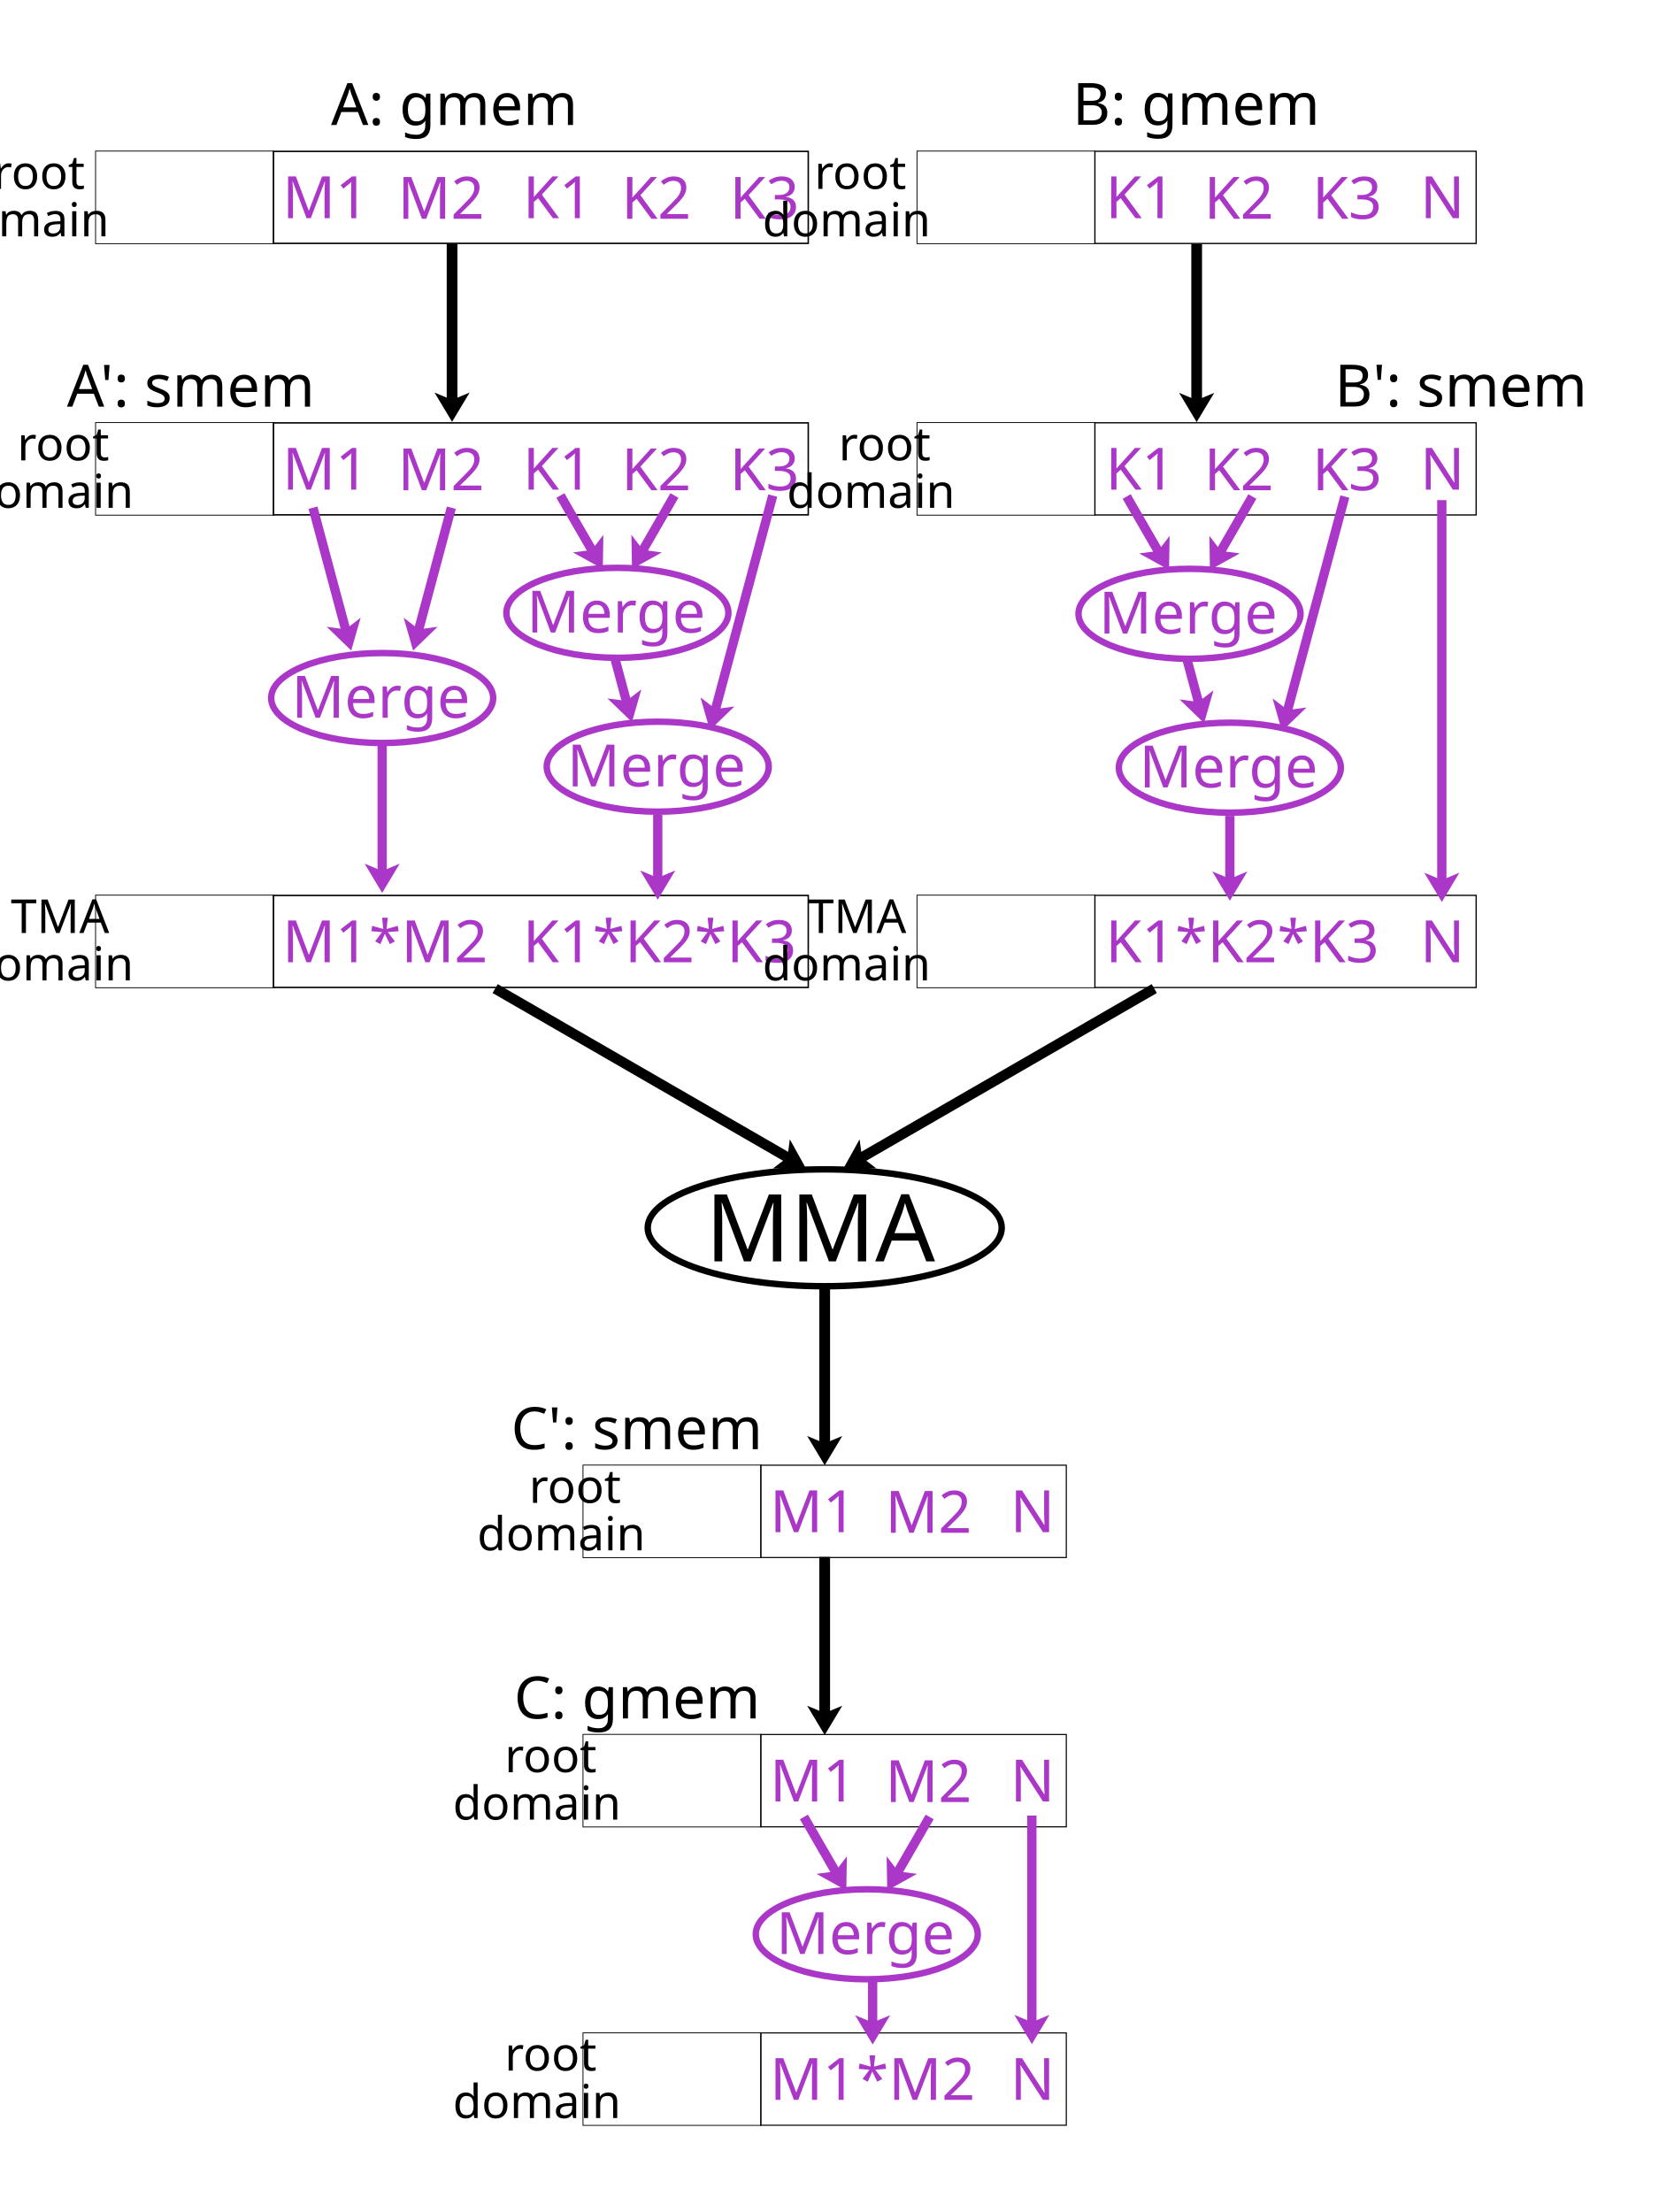
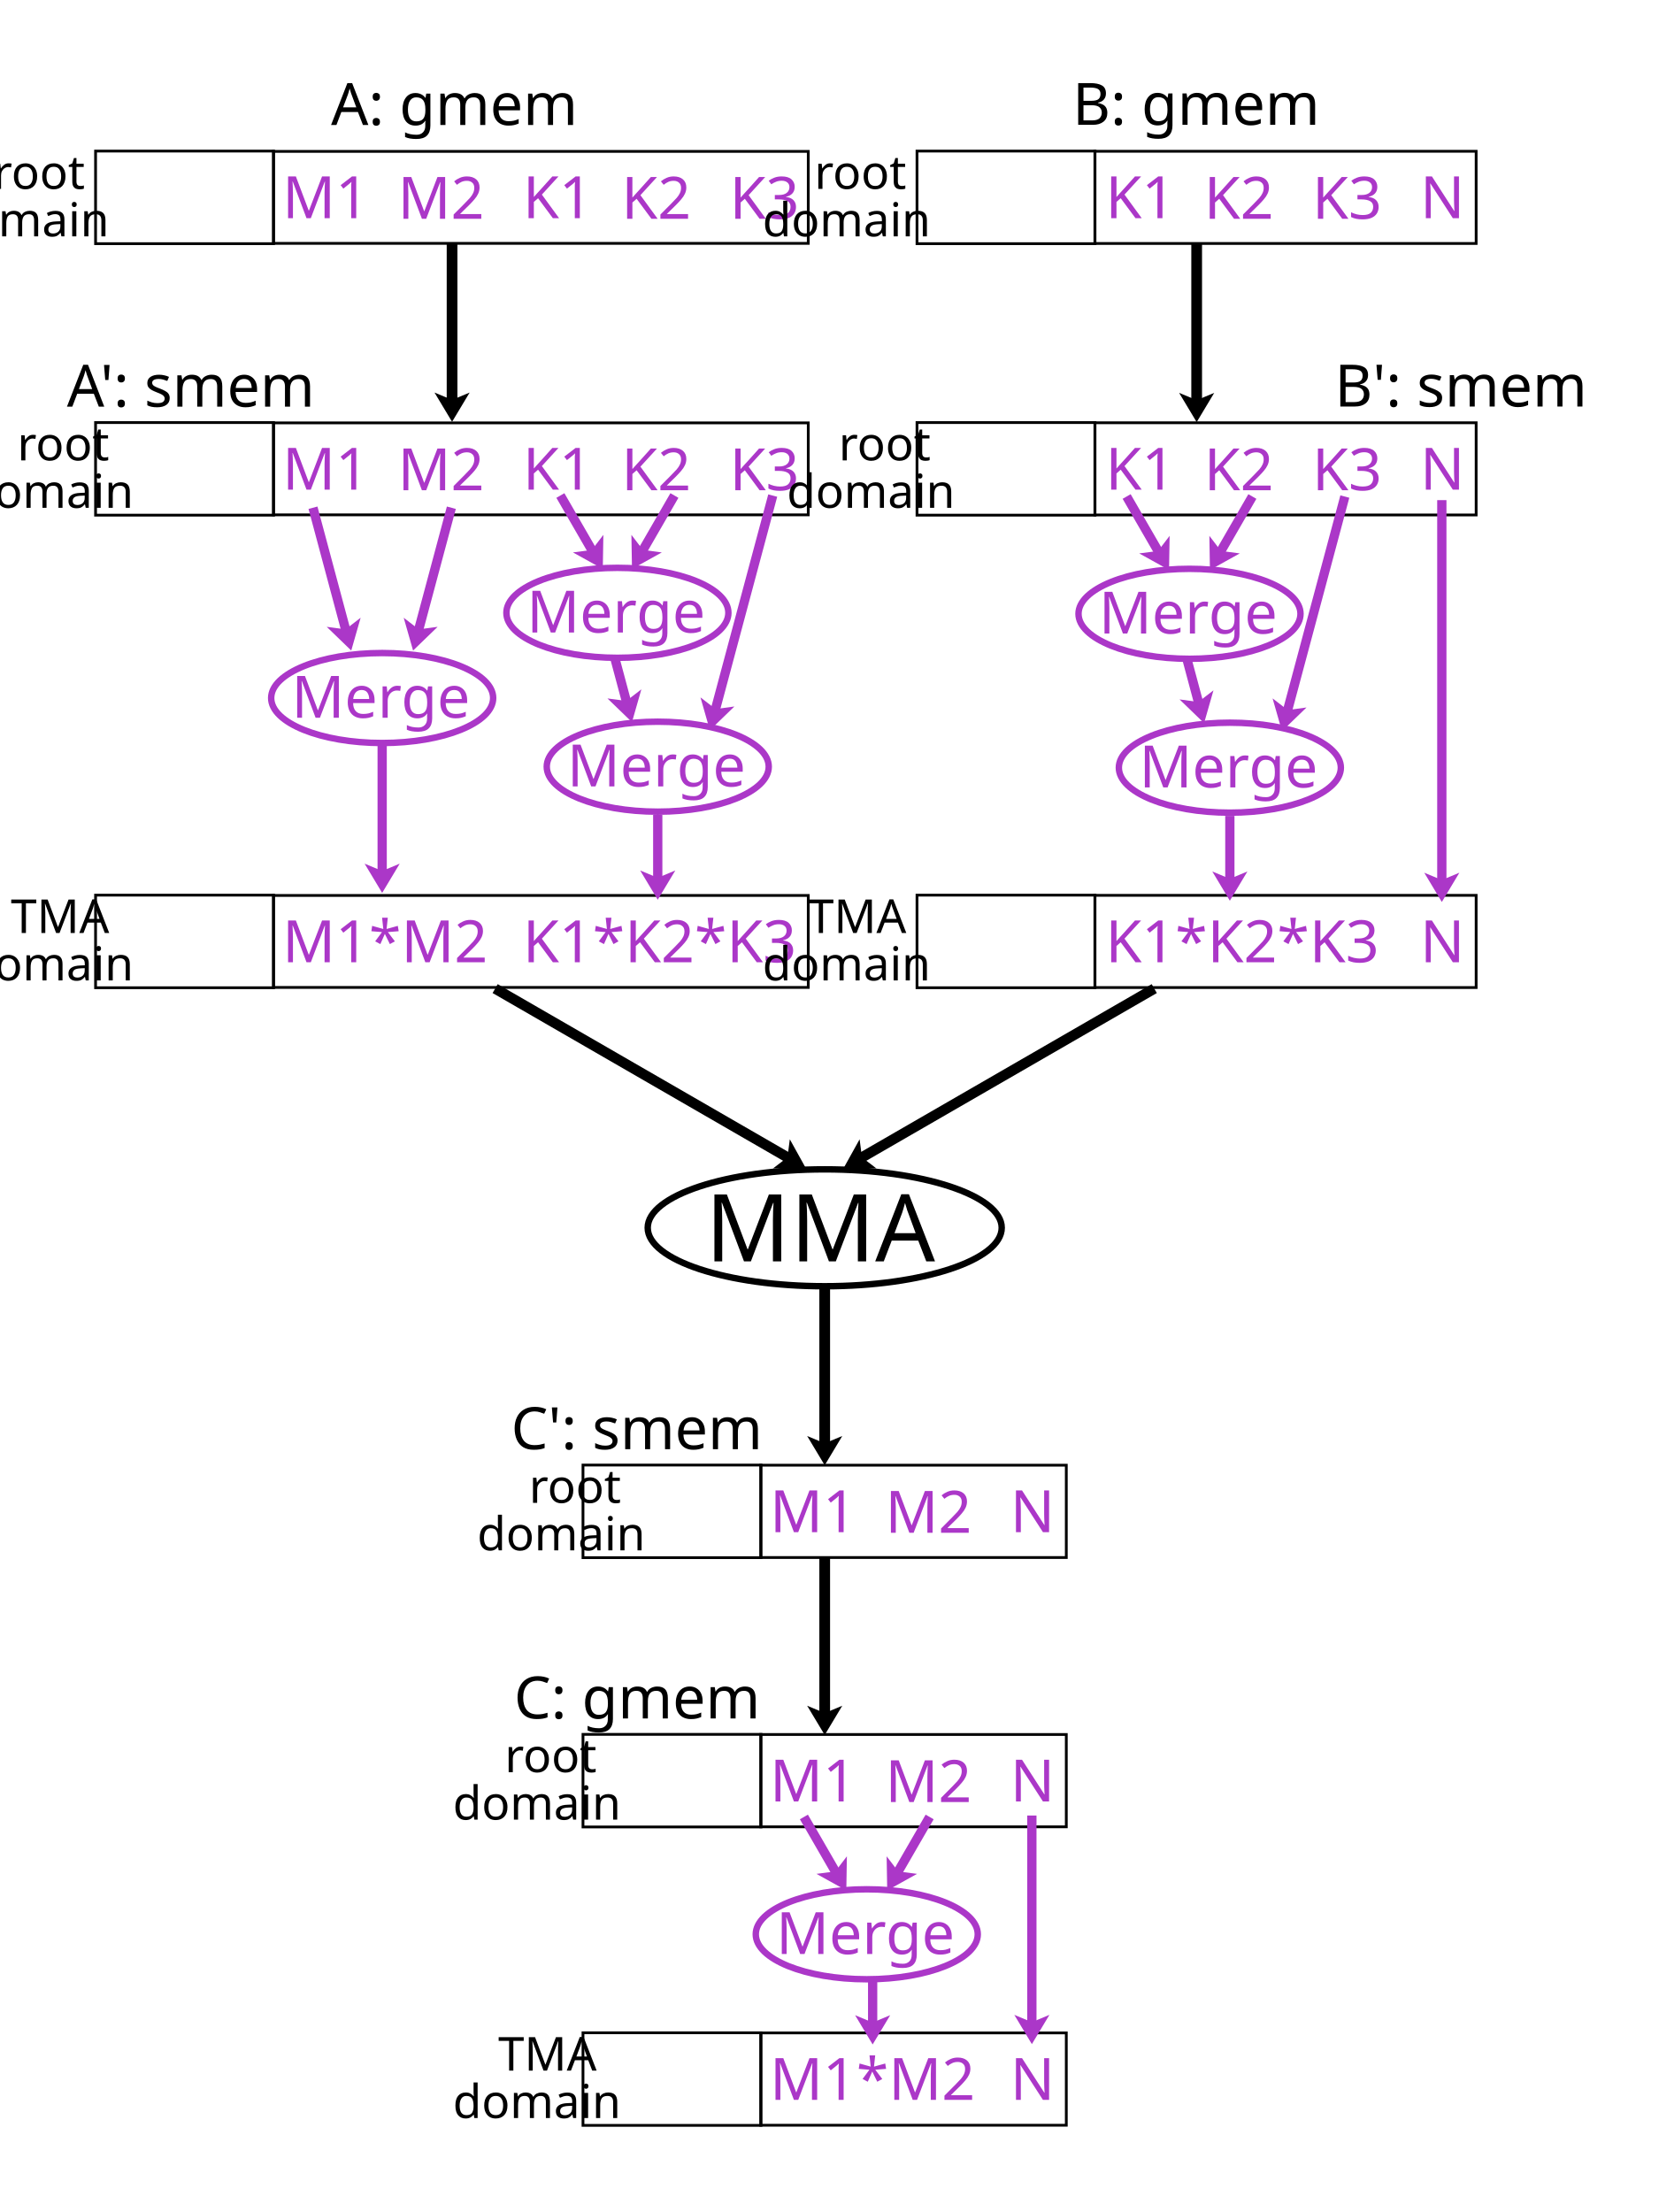
<svg xmlns="http://www.w3.org/2000/svg" width="300mm" height="400mm" viewBox="0 0 300 400" version="1.1" id="svg1" xml:space="preserve">
  <defs id="defs1" />
  <g id="layer1">
    <text xml:space="preserve" style="font-style:normal;font-weight:normal;font-size:10.583px;line-height:1.25;font-family:sans-serif;fill:#000000;fill-opacity:1;stroke:none;stroke-width:0.265" x="92.42" y="262.06" id="text7-6-9">
      <tspan id="tspan7-1-6" style="stroke-width:0.265" x="92.42" y="262.06">C': smem</tspan>
    </text>
    <g id="g38" transform="translate(-0.1103515,8.466667)">
      <text xml:space="preserve" style="font-style:normal;font-weight:normal;font-size:10.583px;line-height:1.25;font-family:sans-serif;fill:#000000;fill-opacity:1;stroke:none;stroke-width:0.265" x="139.317" y="268.597" id="text1-3-7">
        <tspan id="tspan1-1-61" style="fill:#ab37c8;fill-opacity:1;stroke-width:0.265" x="139.317" y="268.597">M1</tspan>
      </text>
      <text xml:space="preserve" style="font-style:normal;font-weight:normal;font-size:10.583px;line-height:1.25;font-family:sans-serif;fill:#000000;fill-opacity:1;stroke:none;stroke-width:0.265" x="160.187" y="268.703" id="text2-9-3">
        <tspan id="tspan2-4-2" style="fill:#ab37c8;fill-opacity:1;stroke-width:0.265" x="160.187" y="268.703">M2</tspan>
      </text>
      <text xml:space="preserve" style="font-style:normal;font-weight:normal;font-size:10.583px;line-height:1.25;font-family:sans-serif;fill:#000000;fill-opacity:1;stroke:none;stroke-width:0.265" x="182.802" y="268.597" id="text3-7-1">
        <tspan id="tspan3-8-59" style="fill:#ab37c8;fill-opacity:1;stroke-width:0.265" x="182.802" y="268.597">N</tspan>
      </text>
-       <rect style="fill:none;stroke:#000000;stroke-width:0.2" id="rect6-6-10" width="55.255" height="16.696" x="137.676" y="256.487" />
+       <rect style="fill:none;stroke:#000000;stroke-width:0.5;stroke-dasharray:none" id="rect6-6-10" width="55.255" height="16.696" x="137.676" y="256.487" />
      <g id="g10-1-75" transform="translate(93.87406,198.3371)">
-         <rect style="fill:none;stroke:#000000;stroke-width:0.153" id="rect6-8-0-8" width="32.187" height="16.743" x="11.66" y="58.126" />
+         <rect style="fill:none;stroke:#000000;stroke-width:0.5;stroke-dasharray:none" id="rect6-8-0-8" width="32.187" height="16.743" x="11.66" y="58.126" />
        <text xml:space="preserve" style="font-style:normal;font-weight:normal;font-size:8.467px;line-height:1.25;font-family:sans-serif;fill:#000000;fill-opacity:1;stroke:none;stroke-width:0.265" x="42.746" y="62.964" id="text8-6-70">
          <tspan id="tspan8-3-4" style="font-size:8.467px;text-align:end;text-anchor:end;stroke-width:0.265" x="42.746" y="62.964" dy="2">root</tspan>
          <tspan style="font-size:8.467px;text-align:end;text-anchor:end;stroke-width:0.265" x="42.746" y="73.547" id="tspan9-2-8" dy="0 0 0 -0.05">domain</tspan>
        </text>
      </g>
    </g>
    <g id="g35" transform="translate(2.116667,6.35)">
      <g id="g16" transform="translate(-1.199207)">
        <text xml:space="preserve" style="font-style:normal;font-weight:normal;font-size:10.583px;line-height:1.25;font-family:sans-serif;fill:#000000;fill-opacity:1;stroke:none;stroke-width:0.265" x="58.95" y="16.254" id="text7">
          <tspan id="tspan7" style="stroke-width:0.265" x="58.95" y="16.254">A: gmem</tspan>
        </text>
        <g id="g11" transform="translate(4.704338,-37.15604)">
          <g id="g9" transform="translate(34.0386,39.88005)">
            <text xml:space="preserve" style="font-style:normal;font-weight:normal;font-size:10.583px;line-height:1.25;font-family:sans-serif;fill:#000000;fill-opacity:1;stroke:none;stroke-width:0.265" x="11.405" y="30.38" id="text1">
              <tspan id="tspan1" style="fill:#ab37c8;stroke-width:0.265" x="11.405" y="30.38">M1</tspan>
            </text>
            <text xml:space="preserve" style="font-style:normal;font-weight:normal;font-size:10.583px;line-height:1.25;font-family:sans-serif;fill:#000000;fill-opacity:1;stroke:none;stroke-width:0.265" x="32.274" y="30.485" id="text2">
              <tspan id="tspan2" style="fill:#ab37c8;stroke-width:0.265" x="32.274" y="30.485">M2</tspan>
            </text>
            <text xml:space="preserve" style="font-style:normal;font-weight:normal;font-size:10.583px;line-height:1.25;font-family:sans-serif;fill:#000000;fill-opacity:1;stroke:none;stroke-width:0.265" x="54.889" y="30.38" id="text3">
              <tspan id="tspan3" style="fill:#ab37c8;stroke-width:0.265" x="54.889" y="30.38">K1</tspan>
            </text>
            <text xml:space="preserve" style="font-style:normal;font-weight:normal;font-size:10.583px;line-height:1.25;font-family:sans-serif;fill:#000000;fill-opacity:1;stroke:none;stroke-width:0.265" x="72.711" y="30.485" id="text4">
              <tspan id="tspan4" style="fill:#ab37c8;stroke-width:0.265" x="72.711" y="30.485">K2</tspan>
            </text>
            <text xml:space="preserve" style="font-style:normal;font-weight:normal;font-size:10.583px;line-height:1.25;font-family:sans-serif;fill:#000000;fill-opacity:1;stroke:none;stroke-width:0.265" x="92.278" y="30.485" id="text5">
              <tspan id="tspan5" style="fill:#ab37c8;stroke-width:0.265" x="92.278" y="30.485">K3</tspan>
            </text>
-             <rect style="fill:none;stroke:#000000;stroke-width:0.265" id="rect6" width="96.703" height="16.632" x="9.796" y="18.302" />
+             <rect style="fill:none;stroke:#000000;stroke-width:0.5;stroke-dasharray:none" id="rect6" width="96.703" height="16.632" x="9.796" y="18.302" />
          </g>
          <g id="g10">
-             <rect style="fill:none;stroke:#000000;stroke-width:0.153" id="rect6-8" width="32.187" height="16.743" x="11.66" y="58.126" />
+             <rect style="fill:none;stroke:#000000;stroke-width:0.5;stroke-dasharray:none" id="rect6-8" width="32.187" height="16.743" x="11.66" y="58.126" />
            <text xml:space="preserve" style="font-style:normal;font-weight:normal;font-size:8.467px;line-height:1.25;font-family:sans-serif;fill:#000000;fill-opacity:1;stroke:none;stroke-width:0.265" x="42.746" y="62.964" id="text8">
              <tspan id="tspan8" style="font-size:8.467px;text-align:end;text-anchor:end;stroke-width:0.265" x="42.746" y="62.964" dy="2">root</tspan>
              <tspan style="font-size:8.467px;text-align:end;text-anchor:end;stroke-width:0.265" x="42.746" y="73.547" id="tspan9" dy="0 0 0 -0.05">domain</tspan>
            </text>
          </g>
        </g>
      </g>
      <text xml:space="preserve" style="font-style:normal;font-weight:normal;font-size:10.583px;line-height:1.25;font-family:sans-serif;fill:#000000;fill-opacity:1;stroke:none;stroke-width:0.265" x="9.989" y="67.193" id="text7-6">
        <tspan id="tspan7-1" style="stroke-width:0.265" x="9.989" y="67.193">A': smem</tspan>
      </text>
      <g id="g11-2" transform="translate(3.50513,11.9374)">
        <g id="g9-9" transform="translate(34.0386,39.88005)">
          <text xml:space="preserve" style="font-style:normal;font-weight:normal;font-size:10.583px;line-height:1.25;font-family:sans-serif;fill:#000000;fill-opacity:1;stroke:none;stroke-width:0.265" x="11.405" y="30.38" id="text1-3">
            <tspan id="tspan1-1" style="fill:#ab37c8;fill-opacity:1;stroke-width:0.265" x="11.405" y="30.38">M1</tspan>
          </text>
          <text xml:space="preserve" style="font-style:normal;font-weight:normal;font-size:10.583px;line-height:1.25;font-family:sans-serif;fill:#000000;fill-opacity:1;stroke:none;stroke-width:0.265" x="32.274" y="30.485" id="text2-9">
            <tspan id="tspan2-4" style="fill:#ab37c8;fill-opacity:1;stroke-width:0.265" x="32.274" y="30.485">M2</tspan>
          </text>
          <text xml:space="preserve" style="font-style:normal;font-weight:normal;font-size:10.583px;line-height:1.25;font-family:sans-serif;fill:#000000;fill-opacity:1;stroke:none;stroke-width:0.265" x="54.889" y="30.38" id="text3-7">
            <tspan id="tspan3-8" style="fill:#ab37c8;fill-opacity:1;stroke-width:0.265" x="54.889" y="30.38">K1</tspan>
          </text>
          <text xml:space="preserve" style="font-style:normal;font-weight:normal;font-size:10.583px;line-height:1.25;font-family:sans-serif;fill:#000000;fill-opacity:1;stroke:none;stroke-width:0.265" x="72.711" y="30.485" id="text4-4">
            <tspan id="tspan4-5" style="fill:#ab37c8;fill-opacity:1;stroke-width:0.265" x="72.711" y="30.485">K2</tspan>
          </text>
          <text xml:space="preserve" style="font-style:normal;font-weight:normal;font-size:10.583px;line-height:1.25;font-family:sans-serif;fill:#000000;fill-opacity:1;stroke:none;stroke-width:0.265" x="92.278" y="30.485" id="text5-0">
            <tspan id="tspan5-3" style="fill:#ab37c8;fill-opacity:1;stroke-width:0.265" x="92.278" y="30.485">K3</tspan>
          </text>
-           <rect style="fill:none;stroke:#000000;stroke-width:0.265" id="rect6-6" width="96.703" height="16.632" x="9.796" y="18.302" />
+           <rect style="fill:none;stroke:#000000;stroke-width:0.5;stroke-dasharray:none" id="rect6-6" width="96.703" height="16.632" x="9.796" y="18.302" />
        </g>
        <g id="g10-1">
-           <rect style="fill:none;stroke:#000000;stroke-width:0.153" id="rect6-8-0" width="32.187" height="16.743" x="11.66" y="58.126" />
+           <rect style="fill:none;stroke:#000000;stroke-width:0.5;stroke-dasharray:none" id="rect6-8-0" width="32.187" height="16.743" x="11.66" y="58.126" />
          <text xml:space="preserve" style="font-style:normal;font-weight:normal;font-size:8.467px;line-height:1.25;font-family:sans-serif;fill:#000000;fill-opacity:1;stroke:none;stroke-width:0.265" x="42.746" y="62.964" id="text8-6">
            <tspan id="tspan8-3" style="font-size:8.467px;text-align:end;text-anchor:end;stroke-width:0.265" x="42.746" y="62.964" dy="2">root</tspan>
            <tspan style="font-size:8.467px;text-align:end;text-anchor:end;stroke-width:0.265" x="42.746" y="73.547" id="tspan9-2" dy="0 0 0 -0.05">domain</tspan>
          </text>
        </g>
      </g>
      <g id="g15" transform="translate(3.50513,97.39487)">
        <text xml:space="preserve" style="font-style:normal;font-weight:normal;font-size:10.583px;line-height:1.25;font-family:sans-serif;fill:#000000;fill-opacity:1;stroke:none;stroke-width:0.265" x="11.405" y="30.38" id="text1-3-2" transform="translate(34.0386,39.88005)">
          <tspan id="tspan1-1-6" style="fill:#ab37c8;fill-opacity:1;stroke-width:0.265" x="11.405" y="30.38">M1*M2</tspan>
        </text>
        <text xml:space="preserve" style="font-style:normal;font-weight:normal;font-size:10.583px;line-height:1.25;font-family:sans-serif;fill:#000000;fill-opacity:1;stroke:none;stroke-width:0.265" x="54.889" y="30.38" id="text3-7-9" transform="translate(34.0386,39.88005)">
          <tspan id="tspan3-8-5" style="fill:#ab37c8;fill-opacity:1;stroke-width:0.265" x="54.889" y="30.38">K1*K2*K3</tspan>
        </text>
-         <rect style="fill:none;stroke:#000000;stroke-width:0.265" id="rect6-6-1" width="96.703" height="16.632" x="9.796" y="18.302" transform="translate(34.0386,39.88005)" />
+         <rect style="fill:none;stroke:#000000;stroke-width:0.5;stroke-dasharray:none" id="rect6-6-1" width="96.703" height="16.632" x="9.796" y="18.302" transform="translate(34.0386,39.88005)" />
        <g id="g10-1-7">
-           <rect style="fill:none;stroke:#000000;stroke-width:0.153" id="rect6-8-0-2" width="32.187" height="16.743" x="11.66" y="58.126" />
+           <rect style="fill:none;stroke:#000000;stroke-width:0.5;stroke-dasharray:none" id="rect6-8-0-2" width="32.187" height="16.743" x="11.66" y="58.126" />
          <text xml:space="preserve" style="font-style:normal;font-weight:normal;font-size:8.467px;line-height:1.25;font-family:sans-serif;fill:#000000;fill-opacity:1;stroke:none;stroke-width:0.265" x="42.746" y="62.964" id="text8-6-7">
            <tspan id="tspan8-3-2" style="font-size:8.467px;text-align:end;text-anchor:end;stroke-width:0.265" x="42.746" y="62.964" dy="2">TMA</tspan>
            <tspan style="font-size:8.467px;text-align:end;text-anchor:end;stroke-width:0.265" x="42.746" y="73.547" id="tspan9-2-2" dy="0 0 0 -0.05">domain</tspan>
          </text>
        </g>
      </g>
      <g id="g17" transform="translate(0.7713133)">
        <text xml:space="preserve" style="font-style:normal;font-weight:normal;font-size:10.583px;line-height:1.25;font-family:sans-serif;fill:#000000;fill-opacity:1;stroke:none;stroke-width:0.265" x="191.056" y="16.222" id="text7-0">
          <tspan id="tspan7-6" style="stroke-width:0.265" x="191.056" y="16.222">B: gmem</tspan>
        </text>
        <g id="g13" transform="translate(64.55505,2.761821)">
          <g id="g12" transform="translate(0,-0.03780899)">
            <text xml:space="preserve" style="font-style:normal;font-weight:normal;font-size:10.583px;line-height:1.25;font-family:sans-serif;fill:#000000;fill-opacity:1;stroke:none;stroke-width:0.265" x="132.464" y="30.38" id="text3-5">
              <tspan id="tspan3-3" style="fill:#ab37c8;fill-opacity:1;stroke-width:0.265" x="132.464" y="30.38">K1</tspan>
            </text>
            <text xml:space="preserve" style="font-style:normal;font-weight:normal;font-size:10.583px;line-height:1.25;font-family:sans-serif;fill:#000000;fill-opacity:1;stroke:none;stroke-width:0.265" x="150.285" y="30.485" id="text4-5">
              <tspan id="tspan4-6" style="fill:#ab37c8;fill-opacity:1;stroke-width:0.265" x="150.285" y="30.485">K2</tspan>
            </text>
            <text xml:space="preserve" style="font-style:normal;font-weight:normal;font-size:10.583px;line-height:1.25;font-family:sans-serif;fill:#000000;fill-opacity:1;stroke:none;stroke-width:0.265" x="169.853" y="30.485" id="text5-2">
              <tspan id="tspan5-9" style="fill:#ab37c8;fill-opacity:1;stroke-width:0.265" x="169.853" y="30.485">K3</tspan>
            </text>
            <text xml:space="preserve" style="font-style:normal;font-weight:normal;font-size:10.583px;line-height:1.25;font-family:sans-serif;fill:#000000;fill-opacity:1;stroke:none;stroke-width:0.265" x="189.367" y="30.38" id="text6">
              <tspan id="tspan6" style="fill:#ab37c8;fill-opacity:1;stroke-width:0.265" x="189.367" y="30.38">N</tspan>
            </text>
-             <rect style="fill:none;stroke:#000000;stroke-width:0.224" id="rect6-0" width="68.945" height="16.673" x="130.547" y="18.281" />
+             <rect style="fill:none;stroke:#000000;stroke-width:0.5;stroke-dasharray:none" id="rect6-0" width="68.945" height="16.673" x="130.547" y="18.281" />
          </g>
          <g id="g10-5" transform="translate(86.71966,-39.91786)">
-             <rect style="fill:none;stroke:#000000;stroke-width:0.153" id="rect6-8-9" width="32.187" height="16.743" x="11.66" y="58.126" />
+             <rect style="fill:none;stroke:#000000;stroke-width:0.5;stroke-dasharray:none" id="rect6-8-9" width="32.187" height="16.743" x="11.66" y="58.126" />
            <text xml:space="preserve" style="font-style:normal;font-weight:normal;font-size:8.467px;line-height:1.25;font-family:sans-serif;fill:#000000;fill-opacity:1;stroke:none;stroke-width:0.265" x="42.746" y="62.964" id="text8-2">
              <tspan id="tspan8-2" style="font-size:8.467px;text-align:end;text-anchor:end;stroke-width:0.265" x="42.746" y="62.964" dy="2">root</tspan>
              <tspan style="font-size:8.467px;text-align:end;text-anchor:end;stroke-width:0.265" x="42.746" y="73.547" id="tspan9-8" dy="0 0 0 -0.05">domain</tspan>
            </text>
          </g>
        </g>
      </g>
      <text xml:space="preserve" style="font-style:normal;font-weight:normal;font-size:10.583px;line-height:1.25;font-family:sans-serif;fill:#000000;fill-opacity:1;stroke:none;stroke-width:0.265" x="239.226" y="67.161" id="text7-0-5">
        <tspan id="tspan7-6-5" style="stroke-width:0.265" x="239.226" y="67.161">B': smem</tspan>
      </text>
      <g id="g13-4" transform="translate(65.32636,51.85526)">
        <g id="g12-7" transform="translate(0,-0.03780899)">
          <text xml:space="preserve" style="font-style:normal;font-weight:normal;font-size:10.583px;line-height:1.25;font-family:sans-serif;fill:#000000;fill-opacity:1;stroke:none;stroke-width:0.265" x="132.464" y="30.38" id="text3-5-6">
            <tspan id="tspan3-3-5" style="fill:#ab37c8;fill-opacity:1;stroke-width:0.265" x="132.464" y="30.38">K1</tspan>
          </text>
          <text xml:space="preserve" style="font-style:normal;font-weight:normal;font-size:10.583px;line-height:1.25;font-family:sans-serif;fill:#000000;fill-opacity:1;stroke:none;stroke-width:0.265" x="150.285" y="30.485" id="text4-5-6">
            <tspan id="tspan4-6-9" style="fill:#ab37c8;fill-opacity:1;stroke-width:0.265" x="150.285" y="30.485">K2</tspan>
          </text>
          <text xml:space="preserve" style="font-style:normal;font-weight:normal;font-size:10.583px;line-height:1.25;font-family:sans-serif;fill:#000000;fill-opacity:1;stroke:none;stroke-width:0.265" x="169.853" y="30.485" id="text5-2-3">
            <tspan id="tspan5-9-7" style="fill:#ab37c8;fill-opacity:1;stroke-width:0.265" x="169.853" y="30.485">K3</tspan>
          </text>
          <text xml:space="preserve" style="font-style:normal;font-weight:normal;font-size:10.583px;line-height:1.25;font-family:sans-serif;fill:#000000;fill-opacity:1;stroke:none;stroke-width:0.265" x="189.367" y="30.38" id="text6-4">
            <tspan id="tspan6-5" style="fill:#ab37c8;fill-opacity:1;stroke-width:0.265" x="189.367" y="30.38">N</tspan>
          </text>
-           <rect style="fill:none;stroke:#000000;stroke-width:0.224" id="rect6-0-2" width="68.945" height="16.673" x="130.547" y="18.281" />
+           <rect style="fill:none;stroke:#000000;stroke-width:0.5;stroke-dasharray:none" id="rect6-0-2" width="68.945" height="16.673" x="130.547" y="18.281" />
        </g>
        <g id="g10-5-5" transform="translate(86.71966,-39.91786)">
-           <rect style="fill:none;stroke:#000000;stroke-width:0.153" id="rect6-8-9-4" width="32.187" height="16.743" x="11.66" y="58.126" />
+           <rect style="fill:none;stroke:#000000;stroke-width:0.5;stroke-dasharray:none" id="rect6-8-9-4" width="32.187" height="16.743" x="11.66" y="58.126" />
          <text xml:space="preserve" style="font-style:normal;font-weight:normal;font-size:8.467px;line-height:1.25;font-family:sans-serif;fill:#000000;fill-opacity:1;stroke:none;stroke-width:0.265" x="42.746" y="62.964" id="text8-2-7">
            <tspan id="tspan8-2-4" style="font-size:8.467px;text-align:end;text-anchor:end;stroke-width:0.265" x="42.746" y="62.964" dy="2">root</tspan>
            <tspan style="font-size:8.467px;text-align:end;text-anchor:end;stroke-width:0.265" x="42.746" y="73.547" id="tspan9-8-4" dy="0 0 0 -0.05">domain</tspan>
          </text>
        </g>
      </g>
      <g id="g13-4-9" transform="translate(58.17957,140.9622)">
        <g id="g12-7-3" transform="translate(0,-0.03780899)" />
        <g id="g31" transform="translate(7.146791,-3.649425)">
          <text xml:space="preserve" style="font-style:normal;font-weight:normal;font-size:10.583px;line-height:1.25;font-family:sans-serif;fill:#000000;fill-opacity:1;stroke:none;stroke-width:0.265" x="132.464" y="30.38" id="text3-5-6-3" transform="translate(-5.4166668e-7,-0.03780825)">
            <tspan id="tspan3-3-5-8" style="fill:#ab37c8;fill-opacity:1;stroke-width:0.265" x="132.464" y="30.38">K1*K2*K3</tspan>
          </text>
          <text xml:space="preserve" style="font-style:normal;font-weight:normal;font-size:10.583px;line-height:1.25;font-family:sans-serif;fill:#000000;fill-opacity:1;stroke:none;stroke-width:0.265" x="189.367" y="30.38" id="text6-4-4" transform="translate(-5.4166668e-7,-0.03780825)">
            <tspan id="tspan6-5-0" style="fill:#ab37c8;fill-opacity:1;stroke-width:0.265" x="189.367" y="30.38">N</tspan>
          </text>
-           <rect style="fill:none;stroke:#000000;stroke-width:0.224" id="rect6-0-2-0" width="68.945" height="16.673" x="130.547" y="18.281" transform="translate(-5.4166668e-7,-0.03780825)" />
+           <rect style="fill:none;stroke:#000000;stroke-width:0.5;stroke-dasharray:none" id="rect6-0-2-0" width="68.945" height="16.673" x="130.547" y="18.281" transform="translate(-5.4166668e-7,-0.03780825)" />
          <g id="g10-5-5-4" transform="translate(86.71966,-39.91786)">
-             <rect style="fill:none;stroke:#000000;stroke-width:0.153" id="rect6-8-9-4-6" width="32.187" height="16.743" x="11.66" y="58.126" />
+             <rect style="fill:none;stroke:#000000;stroke-width:0.5;stroke-dasharray:none" id="rect6-8-9-4-6" width="32.187" height="16.743" x="11.66" y="58.126" />
            <text xml:space="preserve" style="font-style:normal;font-weight:normal;font-size:8.467px;line-height:1.25;font-family:sans-serif;fill:#000000;fill-opacity:1;stroke:none;stroke-width:0.265" x="42.746" y="62.964" id="text8-2-7-2">
              <tspan id="tspan8-2-4-6" style="font-size:8.467px;text-align:end;text-anchor:end;stroke-width:0.265" x="42.746" y="62.964" dy="2">TMA</tspan>
              <tspan style="font-size:8.467px;text-align:end;text-anchor:end;stroke-width:0.265" x="42.746" y="73.547" id="tspan9-8-4-7" dy="0 0 0 -0.05">domain</tspan>
            </text>
          </g>
        </g>
      </g>
      <g id="g14" transform="translate(-1.199208)">
        <path d="m 80.831,69.929 -3.175,-5.292 3.175,1.323 3.175,-1.323 z" id="path1" style="stroke-width:0.265" />
        <rect style="fill:#000000;fill-opacity:1;stroke:#000000;stroke-width:0.265" id="rect13" width="1.673" height="28.435" x="79.994" y="37.863" />
      </g>
      <g id="g14-1" transform="translate(133.4488,0.05321751)">
        <path d="m 80.831,69.929 -3.175,-5.292 3.175,1.323 3.175,-1.323 z" id="path1-4" style="stroke-width:0.265" />
        <rect style="fill:#000000;fill-opacity:1;stroke:#000000;stroke-width:0.265" id="rect13-9" width="1.673" height="28.435" x="79.994" y="37.863" />
      </g>
      <g id="g30">
        <g id="g20-7-8" transform="translate(-40.81605,14.55664)">
          <path d="m 157.64,141.794 -3.175,-5.292 3.175,1.323 3.175,-1.323 z" id="path1-7-8-8" style="fill:#ab37c8;fill-opacity:1;stroke:none;stroke-width:0.265" />
          <rect style="fill:#ab37c8;fill-opacity:1;stroke:none;stroke-width:0.17" id="rect13-6-5-3" width="1.673" height="11.709" x="156.804" y="126.454" />
        </g>
        <g id="g19-2" transform="translate(42.92305,30.63855)">
          <text xml:space="preserve" style="font-style:normal;font-weight:normal;font-size:10.583px;line-height:1.25;font-family:sans-serif;fill:#000000;fill-opacity:1;stroke:none;stroke-width:0.265" x="57.502" y="105.218" id="text19-9">
            <tspan id="tspan19-39" style="fill:#ab37c8;fill-opacity:1;stroke-width:0.265" x="57.502" y="105.218">Merge</tspan>
          </text>
          <ellipse style="fill:none;fill-opacity:1;stroke:#ab37c8;stroke-width:1.165;stroke-dasharray:none;stroke-opacity:1" id="path19-0" cx="73.901" cy="101.652" rx="20.072" ry="8.135" />
        </g>
        <g id="g29">
          <g id="g28" transform="rotate(15,135.6876,107.0189)">
            <path d="m 131.404,127.502 -3.175,-5.292 3.175,1.323 3.175,-1.323 z" id="path1-7-8-8-0" style="fill:#ab37c8;fill-opacity:1;stroke:none;stroke-width:0.265" />
            <rect style="fill:#ab37c8;fill-opacity:1;stroke:none;stroke-width:0.315" id="rect13-6-5-3-6" width="1.673" height="40.296" x="130.567" y="83.575" />
          </g>
          <g id="g27" transform="rotate(-15,94.86149,116.3217)">
            <path d="m 109.527,128.446 -3.175,-5.292 3.175,1.323 3.175,-1.323 z" id="path1-7-8-0" style="fill:#ab37c8;fill-opacity:1;stroke:none;stroke-width:0.265" />
            <rect style="fill:#ab37c8;fill-opacity:1;stroke:none;stroke-width:0.143" id="rect13-6-5-5" width="1.673" height="8.363" x="108.691" y="116.452" />
          </g>
          <g id="g19-9" transform="translate(35.62611,2.814974)">
            <text xml:space="preserve" style="font-style:normal;font-weight:normal;font-size:10.583px;line-height:1.25;font-family:sans-serif;fill:#000000;fill-opacity:1;stroke:none;stroke-width:0.265" x="57.502" y="105.218" id="text19-4">
              <tspan id="tspan19-6" style="fill:#ab37c8;fill-opacity:1;stroke-width:0.265" x="57.502" y="105.218">Merge</tspan>
            </text>
            <ellipse style="fill:none;fill-opacity:1;stroke:#ab37c8;stroke-width:1.165;stroke-dasharray:none;stroke-opacity:1" id="path19-92" cx="73.901" cy="101.652" rx="20.072" ry="8.135" />
          </g>
          <g id="g21-2" transform="translate(42.28625,-0.07415425)">
            <g id="g20-4" transform="rotate(-30,26.81151,292.8163)">
              <path d="m 157.64,141.794 -3.175,-5.292 3.175,1.323 3.175,-1.323 z" id="path1-7-7" style="fill:#ab37c8;fill-opacity:1;stroke:none;stroke-width:0.265" />
              <rect style="fill:#ab37c8;fill-opacity:1;stroke:none;stroke-width:0.17" id="rect13-6-7" width="1.673" height="11.709" x="156.804" y="126.454" />
            </g>
            <g id="g20-8-5" transform="rotate(30,198.0692,-44.55822)">
              <path d="m 157.64,141.794 -3.175,-5.292 3.175,1.323 3.175,-1.323 z" id="path1-7-5-4" style="fill:#ab37c8;fill-opacity:1;stroke:none;stroke-width:0.265" />
              <rect style="fill:#ab37c8;fill-opacity:1;stroke:none;stroke-width:0.17" id="rect13-6-9-8" width="1.673" height="11.709" x="156.804" y="126.454" />
            </g>
          </g>
        </g>
      </g>
      <g id="g33">
        <path d="m 258.61,156.755 -3.175,-5.292 3.175,1.323 3.175,-1.323 z" id="path1-7-8-8-6-7" style="fill:#ab37c8;fill-opacity:1;stroke:none;stroke-width:0.265" />
        <rect style="fill:#ab37c8;fill-opacity:1;stroke:none;stroke-width:0.412" id="rect13-6-5-3-2-2" width="1.673" height="69.035" x="257.774" y="84.089" />
      </g>
      <g id="g32">
        <g id="g20-7-8-8" transform="translate(62.63908,14.73607)">
          <path d="m 157.64,141.794 -3.175,-5.292 3.175,1.323 3.175,-1.323 z" id="path1-7-8-8-6" style="fill:#ab37c8;fill-opacity:1;stroke:none;stroke-width:0.265" />
          <rect style="fill:#ab37c8;fill-opacity:1;stroke:none;stroke-width:0.17" id="rect13-6-5-3-2" width="1.673" height="11.709" x="156.804" y="126.454" />
        </g>
        <g id="g19-2-8" transform="translate(146.3782,30.81798)">
          <text xml:space="preserve" style="font-style:normal;font-weight:normal;font-size:10.583px;line-height:1.25;font-family:sans-serif;fill:#000000;fill-opacity:1;stroke:none;stroke-width:0.265" x="57.502" y="105.218" id="text19-9-4">
            <tspan id="tspan19-39-7" style="fill:#ab37c8;fill-opacity:1;stroke-width:0.265" x="57.502" y="105.218">Merge</tspan>
          </text>
          <ellipse style="fill:none;fill-opacity:1;stroke:#ab37c8;stroke-width:1.165;stroke-dasharray:none;stroke-opacity:1" id="path19-0-2" cx="73.901" cy="101.652" rx="20.072" ry="8.135" />
        </g>
        <g id="g29-4" transform="translate(103.4551,0.1794297)">
          <g id="g28-0" transform="rotate(15,135.6876,107.0189)">
            <path d="m 131.404,127.502 -3.175,-5.292 3.175,1.323 3.175,-1.323 z" id="path1-7-8-8-0-6" style="fill:#ab37c8;fill-opacity:1;stroke:none;stroke-width:0.265" />
            <rect style="fill:#ab37c8;fill-opacity:1;stroke:none;stroke-width:0.315" id="rect13-6-5-3-6-2" width="1.673" height="40.296" x="130.567" y="83.575" />
          </g>
          <g id="g27-9" transform="rotate(-15,94.86149,116.3217)">
            <path d="m 109.527,128.446 -3.175,-5.292 3.175,1.323 3.175,-1.323 z" id="path1-7-8-0-9" style="fill:#ab37c8;fill-opacity:1;stroke:none;stroke-width:0.265" />
            <rect style="fill:#ab37c8;fill-opacity:1;stroke:none;stroke-width:0.143" id="rect13-6-5-5-0" width="1.673" height="8.363" x="108.691" y="116.452" />
          </g>
          <g id="g19-9-8" transform="translate(35.62611,2.814974)">
            <text xml:space="preserve" style="font-style:normal;font-weight:normal;font-size:10.583px;line-height:1.25;font-family:sans-serif;fill:#000000;fill-opacity:1;stroke:none;stroke-width:0.265" x="57.502" y="105.218" id="text19-4-1">
              <tspan id="tspan19-6-3" style="fill:#ab37c8;fill-opacity:1;stroke-width:0.265" x="57.502" y="105.218">Merge</tspan>
            </text>
            <ellipse style="fill:none;fill-opacity:1;stroke:#ab37c8;stroke-width:1.165;stroke-dasharray:none;stroke-opacity:1" id="path19-92-1" cx="73.901" cy="101.652" rx="20.072" ry="8.135" />
          </g>
          <g id="g21-2-1" transform="translate(42.28625,-0.07415425)">
            <g id="g20-4-0" transform="rotate(-30,26.28234,294.7912)">
              <path d="m 157.64,141.794 -3.175,-5.292 3.175,1.323 3.175,-1.323 z" id="path1-7-7-3" style="fill:#ab37c8;fill-opacity:1;stroke:none;stroke-width:0.265" />
              <rect style="fill:#ab37c8;fill-opacity:1;stroke:none;stroke-width:0.17" id="rect13-6-7-4" width="1.673" height="11.709" x="156.804" y="126.454" />
            </g>
            <g id="g20-8-5-0" transform="rotate(30,198.5983,-42.58334)">
              <path d="m 157.64,141.794 -3.175,-5.292 3.175,1.323 3.175,-1.323 z" id="path1-7-5-4-3" style="fill:#ab37c8;fill-opacity:1;stroke:none;stroke-width:0.265" />
              <rect style="fill:#ab37c8;fill-opacity:1;stroke:none;stroke-width:0.17" id="rect13-6-9-8-9" width="1.673" height="11.709" x="156.804" y="126.454" />
            </g>
          </g>
        </g>
      </g>
      <g id="g26" transform="translate(-0.5291667,1.5875)">
        <g id="g24" transform="translate(0.456179,-2.43295)">
          <path d="m 67.064,155.963 -3.175,-5.292 3.175,1.323 3.175,-1.323 z" id="path1-7-8" style="fill:#ab37c8;fill-opacity:1;stroke:none;stroke-width:0.265" />
          <rect style="fill:#ab37c8;fill-opacity:1;stroke:none;stroke-width:0.24" id="rect13-6-5" width="1.673" height="23.417" x="66.228" y="129.225" />
        </g>
        <g id="g19" transform="translate(-6.380412,16.63414)">
          <text xml:space="preserve" style="font-style:normal;font-weight:normal;font-size:10.583px;line-height:1.25;font-family:sans-serif;fill:#000000;fill-opacity:1;stroke:none;stroke-width:0.265" x="57.502" y="105.218" id="text19">
            <tspan id="tspan19" style="fill:#ab37c8;fill-opacity:1;stroke-width:0.265" x="57.502" y="105.218">Merge</tspan>
          </text>
          <ellipse style="fill:none;fill-opacity:1;stroke:#ab37c8;stroke-width:1.165;stroke-dasharray:none;stroke-opacity:1" id="path19" cx="73.901" cy="101.652" rx="20.072" ry="8.135" />
        </g>
        <g id="g25" transform="translate(-0.03345563)">
          <g id="g24-9" transform="rotate(-15,-111.1788,152.2049)">
            <path d="m 67.064,155.963 -3.175,-5.292 3.175,1.323 3.175,-1.323 z" id="path1-7-8-3" style="fill:#ab37c8;fill-opacity:1;stroke:none;stroke-width:0.265" />
            <rect style="fill:#ab37c8;fill-opacity:1;stroke:none;stroke-width:0.24" id="rect13-6-5-6" width="1.673" height="23.417" x="66.228" y="129.225" />
          </g>
          <g id="g24-1" transform="rotate(15,245.7969,155.9241)">
            <path d="m 67.064,155.963 -3.175,-5.292 3.175,1.323 3.175,-1.323 z" id="path1-7-8-05" style="fill:#ab37c8;fill-opacity:1;stroke:none;stroke-width:0.265" />
            <rect style="fill:#ab37c8;fill-opacity:1;stroke:none;stroke-width:0.24" id="rect13-6-5-1" width="1.673" height="23.417" x="66.228" y="129.225" />
          </g>
        </g>
      </g>
    </g>
    <g id="g14-1-0" transform="translate(68.30326,243.8136)">
      <path d="m 80.831,69.929 -3.175,-5.292 3.175,1.323 3.175,-1.323 z" id="path1-4-4" style="stroke-width:0.265" />
      <rect style="fill:#000000;fill-opacity:1;stroke:#000000;stroke-width:0.265" id="rect13-9-0" width="1.673" height="28.435" x="79.994" y="37.863" />
    </g>
    <g id="g14-1-0-6" transform="translate(68.30326,195.036)">
      <path d="m 80.831,69.929 -3.175,-5.292 3.175,1.323 3.175,-1.323 z" id="path1-4-4-2" style="stroke-width:0.265" />
      <rect style="fill:#000000;fill-opacity:1;stroke:#000000;stroke-width:0.265" id="rect13-9-0-5" width="1.673" height="28.435" x="79.994" y="37.863" />
    </g>
    <g id="g40" transform="translate(5.209167,8.466667)">
      <g id="g39" transform="matrix(0.4794,-0.8303452,0.8303452,0.4794,-80.00622,197.9792)">
        <path d="m 110.696,201.632 -3.175,-5.292 3.175,1.323 3.175,-1.323 z" id="path1-4-4-2-4" style="stroke-width:0.265" />
        <rect style="fill:#000000;fill-opacity:1;stroke:#000000;stroke-width:0.382" id="rect13-9-0-5-3" width="1.555" height="63.748" x="109.919" y="134.195" />
      </g>
      <g id="g39-9" transform="matrix(-0.4794,-0.8303452,-0.8303452,0.4794,367.8559,197.9792)">
        <path d="m 110.696,201.632 -3.175,-5.292 3.175,1.323 3.175,-1.323 z" id="path1-4-4-2-4-4" style="stroke-width:0.265" />
        <rect style="fill:#000000;fill-opacity:1;stroke:#000000;stroke-width:0.382" id="rect13-9-0-5-3-2" width="1.555" height="63.748" x="109.919" y="134.195" />
      </g>
    </g>
    <g id="g36" transform="translate(-6.346711,10.05417)">
      <ellipse style="fill:none;fill-opacity:1;stroke:#000000;stroke-width:1.165;stroke-dasharray:none;stroke-opacity:1" id="path35" cx="155.481" cy="211.97" rx="32.008" ry="10.568" />
      <text xml:space="preserve" style="font-style:normal;font-weight:normal;font-size:16.933px;line-height:1.25;font-family:sans-serif;fill:#000000;fill-opacity:1;stroke:none;stroke-width:0.265" x="133.899" y="218.04" id="text35">
        <tspan id="tspan35" style="font-size:16.933px;stroke-width:0.265" x="133.899" y="218.04">MMA</tspan>
      </text>
    </g>
    <g id="g42" transform="translate(2.116667,6.35)">
      <text xml:space="preserve" style="font-style:normal;font-weight:normal;font-size:10.583px;line-height:1.25;font-family:sans-serif;fill:#000000;fill-opacity:1;stroke:none;stroke-width:0.265" x="90.833" y="304.409" id="text7-6-9-6">
        <tspan id="tspan7-1-6-1" style="stroke-width:0.265" x="90.833" y="304.409">C: gmem</tspan>
      </text>
      <g id="g37" transform="translate(-2.227018,2.116667)">
        <text xml:space="preserve" style="font-style:normal;font-weight:normal;font-size:10.583px;line-height:1.25;font-family:sans-serif;fill:#000000;fill-opacity:1;stroke:none;stroke-width:0.265" x="139.317" y="317.296" id="text1-3-7-0">
          <tspan id="tspan1-1-61-4" style="fill:#ab37c8;fill-opacity:1;stroke-width:0.265" x="139.317" y="317.296">M1</tspan>
        </text>
        <text xml:space="preserve" style="font-style:normal;font-weight:normal;font-size:10.583px;line-height:1.25;font-family:sans-serif;fill:#000000;fill-opacity:1;stroke:none;stroke-width:0.265" x="160.187" y="317.402" id="text2-9-3-2">
          <tspan id="tspan2-4-2-2" style="fill:#ab37c8;fill-opacity:1;stroke-width:0.265" x="160.187" y="317.402">M2</tspan>
        </text>
        <text xml:space="preserve" style="font-style:normal;font-weight:normal;font-size:10.583px;line-height:1.25;font-family:sans-serif;fill:#000000;fill-opacity:1;stroke:none;stroke-width:0.265" x="182.802" y="317.296" id="text3-7-1-2">
          <tspan id="tspan3-8-59-0" style="fill:#ab37c8;fill-opacity:1;stroke-width:0.265" x="182.802" y="317.296">N</tspan>
        </text>
-         <rect style="fill:none;stroke:#000000;stroke-width:0.2" id="rect6-6-10-5" width="55.255" height="16.696" x="137.676" y="305.186" />
+         <rect style="fill:none;stroke:#000000;stroke-width:0.5;stroke-dasharray:none" id="rect6-6-10-5" width="55.255" height="16.696" x="137.676" y="305.186" />
        <g id="g10-1-75-5" transform="translate(93.87406,247.0368)">
-           <rect style="fill:none;stroke:#000000;stroke-width:0.153" id="rect6-8-0-8-2" width="32.187" height="16.743" x="11.66" y="58.126" />
+           <rect style="fill:none;stroke:#000000;stroke-width:0.5;stroke-dasharray:none" id="rect6-8-0-8-2" width="32.187" height="16.743" x="11.66" y="58.126" />
          <text xml:space="preserve" style="font-style:normal;font-weight:normal;font-size:8.467px;line-height:1.25;font-family:sans-serif;fill:#000000;fill-opacity:1;stroke:none;stroke-width:0.265" x="42.746" y="62.964" id="text8-6-70-9">
            <tspan id="tspan8-3-4-0" style="font-size:8.467px;text-align:end;text-anchor:end;stroke-width:0.265" x="42.746" y="62.964" dy="2">root</tspan>
            <tspan style="font-size:8.467px;text-align:end;text-anchor:end;stroke-width:0.265" x="42.746" y="73.547" id="tspan9-2-8-2" dy="0 0 0 -0.05">domain</tspan>
          </text>
        </g>
      </g>
      <g id="g37-1" transform="translate(-2.227018,56.07926)">
        <text xml:space="preserve" style="font-style:normal;font-weight:normal;font-size:10.583px;line-height:1.25;font-family:sans-serif;fill:#000000;fill-opacity:1;stroke:none;stroke-width:0.265" x="139.317" y="317.296" id="text1-3-7-0-2">
          <tspan id="tspan1-1-61-4-8" style="fill:#ab37c8;fill-opacity:1;stroke-width:0.265" x="139.317" y="317.296">M1*M2</tspan>
        </text>
        <text xml:space="preserve" style="font-style:normal;font-weight:normal;font-size:10.583px;line-height:1.25;font-family:sans-serif;fill:#000000;fill-opacity:1;stroke:none;stroke-width:0.265" x="182.802" y="317.296" id="text3-7-1-2-2">
          <tspan id="tspan3-8-59-0-8" style="fill:#ab37c8;fill-opacity:1;stroke-width:0.265" x="182.802" y="317.296">N</tspan>
        </text>
-         <rect style="fill:none;stroke:#000000;stroke-width:0.2" id="rect6-6-10-5-8" width="55.255" height="16.696" x="137.676" y="305.186" />
+         <rect style="fill:none;stroke:#000000;stroke-width:0.5;stroke-dasharray:none" id="rect6-6-10-5-8" width="55.255" height="16.696" x="137.676" y="305.186" />
        <g id="g10-1-75-5-8" transform="translate(93.87406,247.0368)">
-           <rect style="fill:none;stroke:#000000;stroke-width:0.153" id="rect6-8-0-8-2-6" width="32.187" height="16.743" x="11.66" y="58.126" />
+           <rect style="fill:none;stroke:#000000;stroke-width:0.5;stroke-dasharray:none" id="rect6-8-0-8-2-6" width="32.187" height="16.743" x="11.66" y="58.126" />
          <text xml:space="preserve" style="font-style:normal;font-weight:normal;font-size:8.467px;line-height:1.25;font-family:sans-serif;fill:#000000;fill-opacity:1;stroke:none;stroke-width:0.265" x="42.746" y="62.964" id="text8-6-70-9-8">
-             <tspan id="tspan8-3-4-0-3" style="font-size:8.467px;text-align:end;text-anchor:end;stroke-width:0.265" x="42.746" y="62.964" dy="2">root</tspan>
+             <tspan id="tspan8-3-4-0-3" style="font-size:8.467px;text-align:end;text-anchor:end;stroke-width:0.265" x="42.746" y="62.964" dy="2">TMA</tspan>
            <tspan style="font-size:8.467px;text-align:end;text-anchor:end;stroke-width:0.265" x="42.746" y="73.547" id="tspan9-2-8-2-8" dy="0 0 0 -0.05">domain</tspan>
          </text>
        </g>
      </g>
      <g id="g29-4-8" transform="translate(111.8488,109.1026)">
        <g id="g27-9-6" transform="translate(-65.68966,125.8033)">
          <path d="m 109.527,128.446 -3.175,-5.292 3.175,1.323 3.175,-1.323 z" id="path1-7-8-0-9-8" style="fill:#ab37c8;fill-opacity:1;stroke:none;stroke-width:0.265" />
          <rect style="fill:#ab37c8;fill-opacity:1;stroke:none;stroke-width:0.143" id="rect13-6-5-5-0-9" width="1.673" height="8.363" x="108.691" y="116.452" />
        </g>
        <g id="g19-9-8-0" transform="translate(-31.12797,132.6737)">
          <text xml:space="preserve" style="font-style:normal;font-weight:normal;font-size:10.583px;line-height:1.25;font-family:sans-serif;fill:#000000;fill-opacity:1;stroke:none;stroke-width:0.265" x="57.502" y="105.218" id="text19-4-1-6">
            <tspan id="tspan19-6-3-8" style="fill:#ab37c8;fill-opacity:1;stroke-width:0.265" x="57.502" y="105.218">Merge</tspan>
          </text>
          <ellipse style="fill:none;fill-opacity:1;stroke:#ab37c8;stroke-width:1.165;stroke-dasharray:none;stroke-opacity:1" id="path19-92-1-7" cx="73.901" cy="101.652" rx="20.072" ry="8.135" />
        </g>
        <g id="g21-2-1-9" transform="translate(-24.46782,129.7846)">
          <g id="g20-4-0-0" transform="rotate(-30,26.28234,294.7912)">
            <path d="m 157.64,141.794 -3.175,-5.292 3.175,1.323 3.175,-1.323 z" id="path1-7-7-3-3" style="fill:#ab37c8;fill-opacity:1;stroke:none;stroke-width:0.265" />
            <rect style="fill:#ab37c8;fill-opacity:1;stroke:none;stroke-width:0.17" id="rect13-6-7-4-3" width="1.673" height="11.709" x="156.804" y="126.454" />
          </g>
          <g id="g20-8-5-0-3" transform="rotate(30,198.5983,-42.58334)">
            <path d="m 157.64,141.794 -3.175,-5.292 3.175,1.323 3.175,-1.323 z" id="path1-7-5-4-3-7" style="fill:#ab37c8;fill-opacity:1;stroke:none;stroke-width:0.265" />
            <rect style="fill:#ab37c8;fill-opacity:1;stroke:none;stroke-width:0.17" id="rect13-6-9-8-9-3" width="1.673" height="11.709" x="156.804" y="126.454" />
          </g>
        </g>
      </g>
      <g id="g41">
        <path d="m 184.478,363.291 -3.175,-5.292 3.175,1.323 3.175,-1.323 z" id="path1-7-8-6" style="fill:#ab37c8;fill-opacity:1;stroke:none;stroke-width:0.265" />
        <rect style="fill:#ab37c8;fill-opacity:1;stroke:none;stroke-width:0.307" id="rect13-6-5-58" width="1.673" height="38.167" x="183.642" y="321.955" />
      </g>
    </g>
  </g>
</svg>
